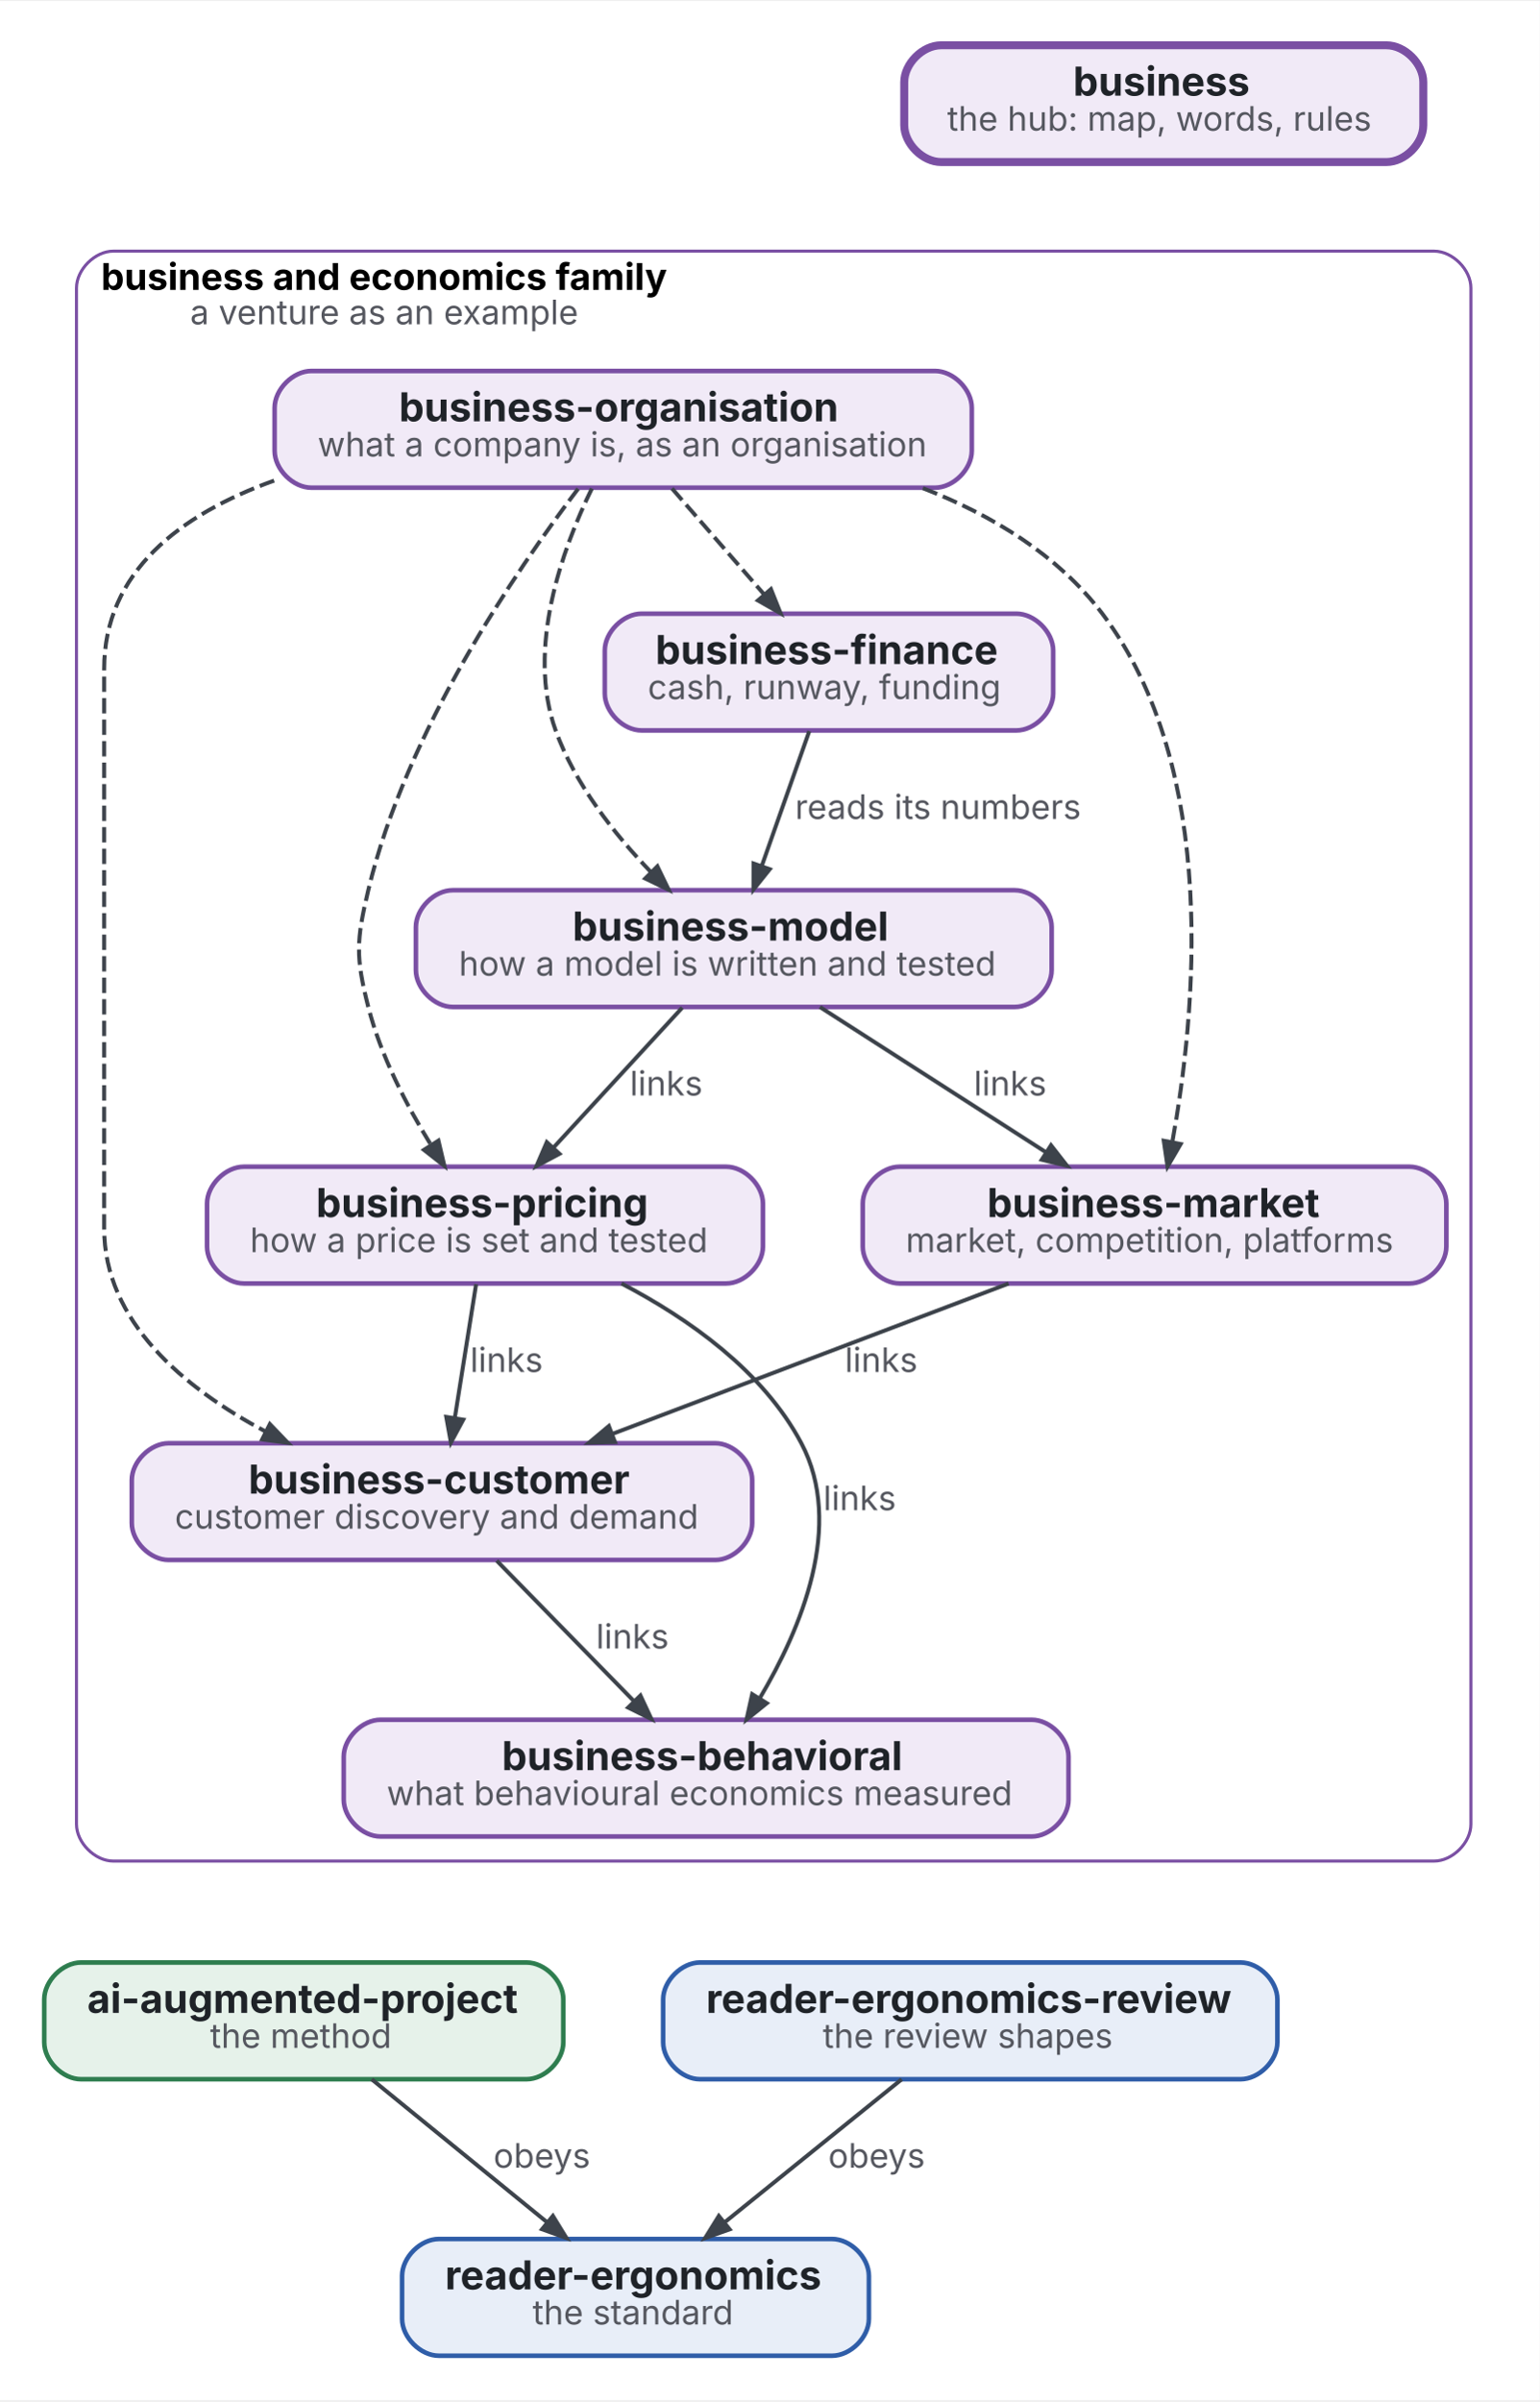
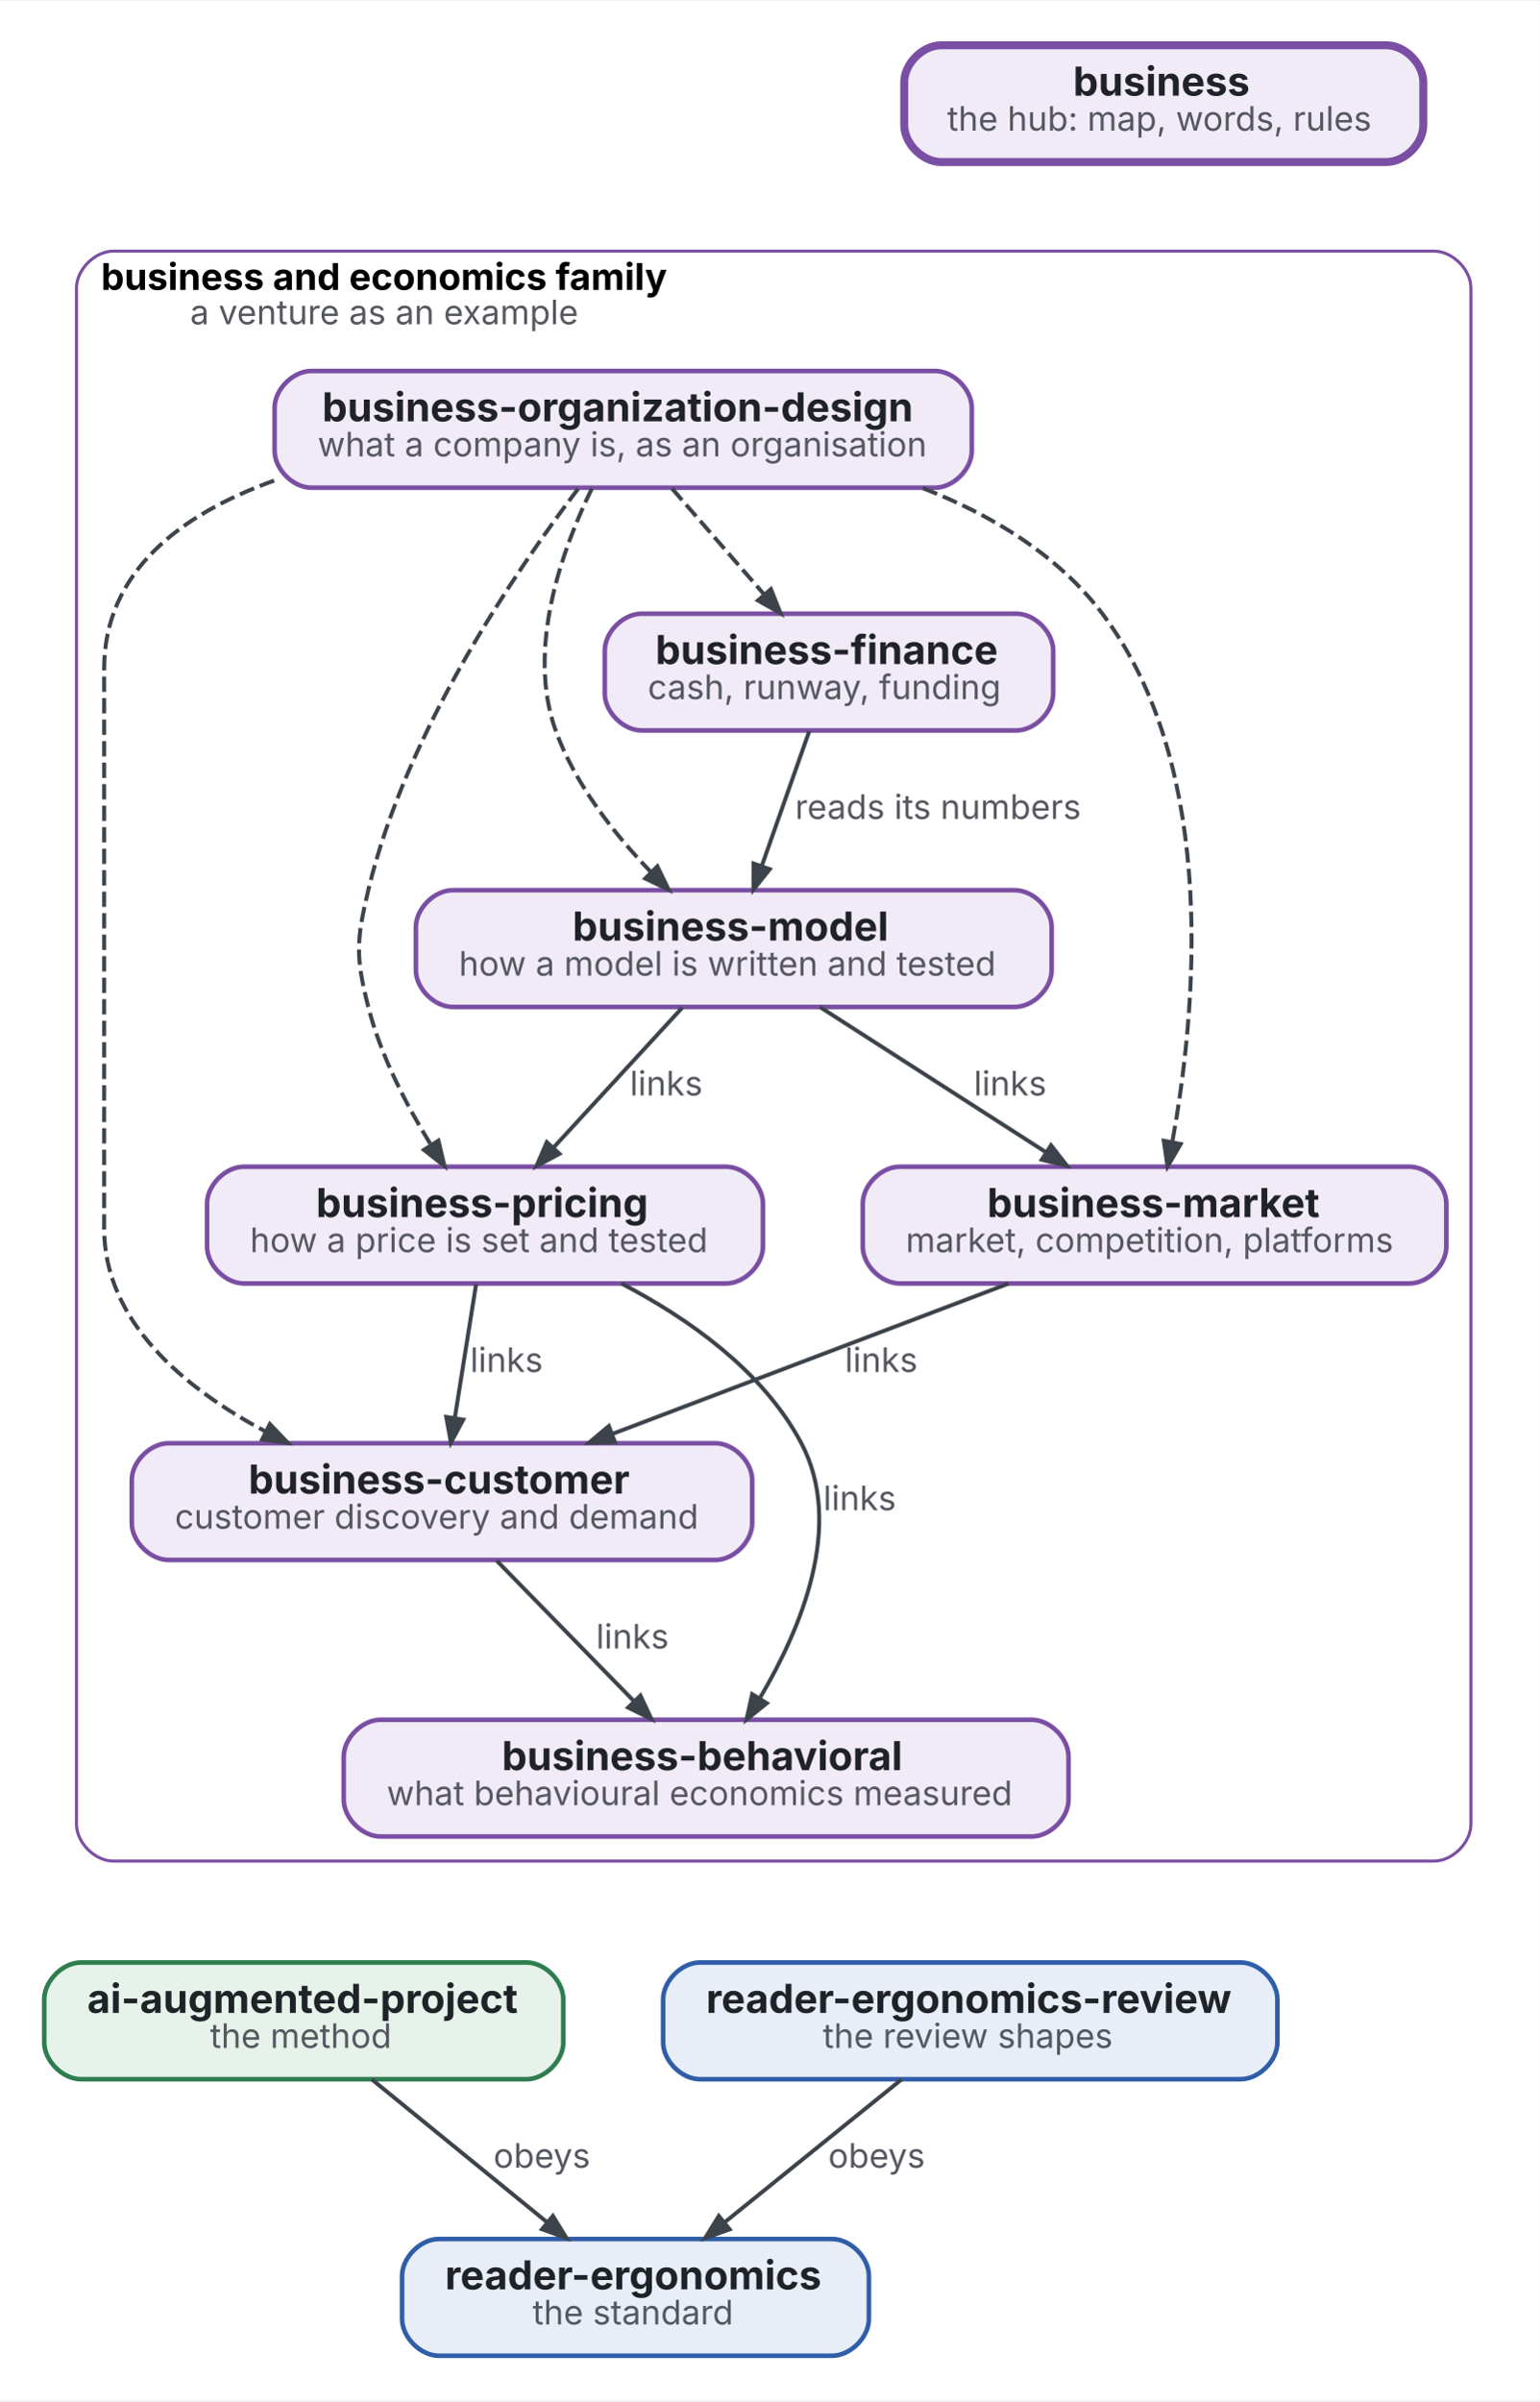
<svg xmlns="http://www.w3.org/2000/svg" width="501pt" height="781pt" viewBox="0.00 0.00 501.30 780.80">
  <g id="graph0" class="graph" transform="scale(1 1) rotate(0) translate(14.4 766.4)">
    <polygon fill="white" stroke="transparent" points="-14.4,14.4 -14.4,-766.4 486.9,-766.4 486.9,14.4 -14.4,14.4" />
    <g id="clust1" class="cluster">
      <path fill="white" stroke="#7a4fa3" d="M22.5,-161C22.5,-161 452.5,-161 452.5,-161 458.5,-161 464.5,-167 464.5,-173 464.5,-173 464.5,-673 464.5,-673 464.5,-679 458.5,-685 452.5,-685 452.5,-685 22.5,-685 22.5,-685 16.5,-685 10.5,-679 10.5,-673 10.5,-673 10.5,-173 10.5,-173 10.5,-167 16.5,-161 22.5,-161" />
      <text text-anchor="start" x="18.5" y="-672.4" font-family="Inter" font-weight="bold" font-size="12.00">business and economics family</text>
      <text text-anchor="start" x="47.5" y="-661.2" font-family="Inter" font-size="11.00" fill="#55575f">a venture as an example</text>
    </g>
    <g id="node1" class="node">
      <path fill="#f1eaf7" stroke="#7a4fa3" stroke-width="1.5" d="M316,-477C316,-477 133,-477 133,-477 127,-477 121,-471 121,-465 121,-465 121,-451 121,-451 121,-445 127,-439 133,-439 133,-439 316,-439 316,-439 322,-439 328,-445 328,-451 328,-451 328,-465 328,-465 328,-471 322,-477 316,-477" />
      <text text-anchor="start" x="172" y="-460.6" font-family="Inter" font-weight="bold" font-size="13.00" fill="#1f2328">business-model</text>
      <text text-anchor="start" x="135" y="-449.2" font-family="Inter" font-size="11.00" fill="#55575f">how a model is written and tested</text>
    </g>
    <g id="node2" class="node">
      <path fill="#f1eaf7" stroke="#7a4fa3" stroke-width="1.5" d="M222,-387C222,-387 65,-387 65,-387 59,-387 53,-381 53,-375 53,-375 53,-361 53,-361 53,-355 59,-349 65,-349 65,-349 222,-349 222,-349 228,-349 234,-355 234,-361 234,-361 234,-375 234,-375 234,-381 228,-387 222,-387" />
      <text text-anchor="start" x="88.5" y="-370.6" font-family="Inter" font-weight="bold" font-size="13.00" fill="#1f2328">business-pricing</text>
      <text text-anchor="start" x="67" y="-359.2" font-family="Inter" font-size="11.00" fill="#55575f">how a price is set and tested</text>
    </g>
    <g id="edge4" class="edge">
      <path fill="none" stroke="#3d434b" stroke-width="1.3" d="M207.72,-438.77C195.55,-425.55 178.98,-407.55 165.72,-393.14" />
      <polygon fill="#3d434b" stroke="#3d434b" stroke-width="1.3" points="167.74,-391.2 160.26,-387.21 163.62,-394.99 167.74,-391.2" />
      <text text-anchor="middle" x="202.5" y="-410.2" font-family="Inter" font-size="11.00" fill="#55575f"> links</text>
    </g>
    <g id="node6" class="node">
      <path fill="#f1eaf7" stroke="#7a4fa3" stroke-width="1.5" d="M444.5,-387C444.5,-387 278.5,-387 278.5,-387 272.5,-387 266.5,-381 266.5,-375 266.5,-375 266.5,-361 266.5,-361 266.5,-355 272.5,-349 278.5,-349 278.5,-349 444.5,-349 444.5,-349 450.5,-349 456.5,-355 456.5,-361 456.5,-361 456.5,-375 456.5,-375 456.5,-381 450.5,-387 444.5,-387" />
      <text text-anchor="start" x="307" y="-370.6" font-family="Inter" font-weight="bold" font-size="13.00" fill="#1f2328">business-market</text>
      <text text-anchor="start" x="280.5" y="-359.2" font-family="Inter" font-size="11.00" fill="#55575f">market, competition, platforms</text>
    </g>
    <g id="edge5" class="edge">
      <path fill="none" stroke="#3d434b" stroke-width="1.3" d="M252.55,-438.98C273.84,-425.31 303.24,-406.42 326.13,-391.72" />
      <polygon fill="#3d434b" stroke="#3d434b" stroke-width="1.3" points="327.79,-393.98 333.01,-387.3 324.77,-389.27 327.79,-393.98" />
      <text text-anchor="middle" x="314.5" y="-410.2" font-family="Inter" font-size="11.00" fill="#55575f"> links</text>
    </g>
    <g id="node3" class="node">
      <path fill="#f1eaf7" stroke="#7a4fa3" stroke-width="1.5" d="M218.5,-297C218.5,-297 40.5,-297 40.5,-297 34.5,-297 28.5,-291 28.5,-285 28.5,-285 28.5,-271 28.5,-271 28.5,-265 34.5,-259 40.5,-259 40.5,-259 218.5,-259 218.5,-259 224.5,-259 230.5,-265 230.5,-271 230.5,-271 230.5,-285 230.5,-285 230.5,-291 224.5,-297 218.5,-297" />
      <text text-anchor="start" x="66.5" y="-280.6" font-family="Inter" font-weight="bold" font-size="13.00" fill="#1f2328">business-customer</text>
      <text text-anchor="start" x="42.5" y="-269.2" font-family="Inter" font-size="11.00" fill="#55575f">customer discovery and demand</text>
    </g>
    <g id="edge7" class="edge">
      <path fill="none" stroke="#3d434b" stroke-width="1.3" d="M140.6,-348.77C138.61,-336.26 135.94,-319.46 133.71,-305.49" />
      <polygon fill="#3d434b" stroke="#3d434b" stroke-width="1.3" points="136.42,-304.67 132.4,-297.21 130.89,-305.55 136.42,-304.67" />
      <text text-anchor="middle" x="150.5" y="-320.2" font-family="Inter" font-size="11.00" fill="#55575f"> links</text>
    </g>
    <g id="node5" class="node">
      <path fill="#f1eaf7" stroke="#7a4fa3" stroke-width="1.5" d="M321.5,-207C321.5,-207 109.5,-207 109.5,-207 103.5,-207 97.5,-201 97.5,-195 97.5,-195 97.5,-181 97.5,-181 97.5,-175 103.5,-169 109.5,-169 109.5,-169 321.5,-169 321.5,-169 327.5,-169 333.5,-175 333.5,-181 333.5,-181 333.5,-195 333.5,-195 333.5,-201 327.5,-207 321.5,-207" />
      <text text-anchor="start" x="149" y="-190.6" font-family="Inter" font-weight="bold" font-size="13.00" fill="#1f2328">business-behavioral</text>
      <text text-anchor="start" x="111.5" y="-179.2" font-family="Inter" font-size="11.00" fill="#55575f">what behavioural economics measured</text>
    </g>
    <g id="edge8" class="edge">
      <path fill="none" stroke="#3d434b" stroke-width="1.3" d="M187.94,-348.98C209.79,-337.58 234.06,-320.5 246.5,-297 260.58,-270.4 246.43,-236.63 232.96,-214" />
      <polygon fill="#3d434b" stroke="#3d434b" stroke-width="1.3" points="235.25,-212.38 228.65,-207.06 230.49,-215.33 235.25,-212.38" />
      <text text-anchor="middle" x="265.5" y="-275.2" font-family="Inter" font-size="11.00" fill="#55575f"> links</text>
    </g>
    <g id="edge15" class="edge">
      <path fill="none" stroke="#3d434b" stroke-width="1.3" d="M147.32,-258.77C160.23,-245.55 177.83,-227.55 191.91,-213.14" />
      <polygon fill="#3d434b" stroke="#3d434b" stroke-width="1.3" points="194.11,-214.89 197.7,-207.21 190.11,-210.97 194.11,-214.89" />
      <text text-anchor="middle" x="191.5" y="-230.2" font-family="Inter" font-size="11.00" fill="#55575f"> links</text>
    </g>
    <g id="node4" class="node">
      <path fill="#f1eaf7" stroke="#7a4fa3" stroke-width="1.5" d="M316.5,-567C316.5,-567 194.5,-567 194.5,-567 188.5,-567 182.5,-561 182.5,-555 182.5,-555 182.5,-541 182.5,-541 182.5,-535 188.5,-529 194.5,-529 194.5,-529 316.5,-529 316.5,-529 322.5,-529 328.5,-535 328.5,-541 328.5,-541 328.5,-555 328.5,-555 328.5,-561 322.5,-567 316.5,-567" />
      <text text-anchor="start" x="199" y="-550.6" font-family="Inter" font-weight="bold" font-size="13.00" fill="#1f2328">business-finance</text>
      <text text-anchor="start" x="196.5" y="-539.2" font-family="Inter" font-size="11.00" fill="#55575f">cash, runway, funding</text>
    </g>
    <g id="edge6" class="edge">
      <path fill="none" stroke="#3d434b" stroke-width="1.3" d="M249.08,-528.77C244.63,-516.14 238.64,-499.15 233.69,-485.09" />
      <polygon fill="#3d434b" stroke="#3d434b" stroke-width="1.3" points="236.21,-483.83 230.91,-477.21 230.93,-485.69 236.21,-483.83" />
      <text text-anchor="middle" x="291" y="-500.2" font-family="Inter" font-size="11.00" fill="#55575f"> reads its numbers</text>
    </g>
    <g id="node9" class="node">
      <path fill="#e6f2ea" stroke="#2e7d4f" stroke-width="1.5" d="M157,-128C157,-128 12,-128 12,-128 6,-128 0,-122 0,-116 0,-116 0,-102 0,-102 0,-96 6,-90 12,-90 12,-90 157,-90 157,-90 163,-90 169,-96 169,-102 169,-102 169,-116 169,-116 169,-122 163,-128 157,-128" />
      <text text-anchor="start" x="14" y="-111.6" font-family="Inter" font-weight="bold" font-size="13.00" fill="#1f2328">ai-augmented-project</text>
      <text text-anchor="start" x="54" y="-100.2" font-family="Inter" font-size="11.00" fill="#55575f">the method</text>
    </g>
    <g id="node10" class="node">
      <path fill="#e8eef8" stroke="#2f5da8" stroke-width="1.5" d="M389.5,-128C389.5,-128 213.5,-128 213.5,-128 207.5,-128 201.5,-122 201.5,-116 201.5,-116 201.5,-102 201.5,-102 201.5,-96 207.5,-90 213.5,-90 213.5,-90 389.5,-90 389.5,-90 395.5,-90 401.5,-96 401.5,-102 401.5,-102 401.5,-116 401.5,-116 401.5,-122 395.5,-128 389.5,-128" />
      <text text-anchor="start" x="215.5" y="-111.6" font-family="Inter" font-weight="bold" font-size="13.00" fill="#1f2328">reader-ergonomics-review</text>
      <text text-anchor="start" x="253.5" y="-100.2" font-family="Inter" font-size="11.00" fill="#55575f">the review shapes</text>
    </g>
    <g id="edge9" class="edge">
      <path fill="none" stroke="#3d434b" stroke-width="1.3" d="M313.99,-348.98C276.58,-334.79 224.37,-314.98 185.03,-300.06" />
      <polygon fill="#3d434b" stroke="#3d434b" stroke-width="1.3" points="185.82,-297.37 177.34,-297.15 183.83,-302.6 185.82,-297.37" />
      <text text-anchor="middle" x="272.5" y="-320.2" font-family="Inter" font-size="11.00" fill="#55575f"> links</text>
    </g>
    <g id="node7" class="node">
      <path fill="#f1eaf7" stroke="#7a4fa3" stroke-width="1.5" d="M290,-646C290,-646 87,-646 87,-646 81,-646 75,-640 75,-634 75,-634 75,-620 75,-620 75,-614 81,-608 87,-608 87,-608 290,-608 290,-608 296,-608 302,-614 302,-620 302,-620 302,-634 302,-634 302,-640 296,-646 290,-646" />
-       <text text-anchor="start" x="115.5" y="-629.6" font-family="Inter" font-weight="bold" font-size="13.00" fill="#1f2328">business-organisation</text>
+       <text text-anchor="start" x="90.5" y="-629.6" font-family="Inter" font-weight="bold" font-size="13.00" fill="#1f2328">business-organization-design</text>
      <text text-anchor="start" x="89" y="-618.2" font-family="Inter" font-size="11.00" fill="#55575f">what a company is, as an organisation</text>
    </g>
    <g id="edge10" class="edge">
      <path fill="none" stroke="#3d434b" stroke-width="1.3" stroke-dasharray="5,2" d="M178.3,-607.74C168.63,-587.96 156.9,-555.64 166.5,-529 172.8,-511.52 185.57,-495.31 197.53,-482.9" />
      <polygon fill="#3d434b" stroke="#3d434b" stroke-width="1.3" points="199.63,-484.77 203.31,-477.13 195.67,-480.81 199.63,-484.77" />
    </g>
    <g id="edge13" class="edge">
      <path fill="none" stroke="#3d434b" stroke-width="1.3" stroke-dasharray="5,2" d="M173.82,-607.66C153.46,-580.87 117.77,-528.56 105.5,-477 101.59,-460.57 101.34,-455.37 105.5,-439 109.55,-423.06 118.04,-406.81 125.97,-393.99" />
      <polygon fill="#3d434b" stroke="#3d434b" stroke-width="1.3" points="128.34,-395.49 130.29,-387.25 123.62,-392.48 128.34,-395.49" />
    </g>
    <g id="edge12" class="edge">
      <path fill="none" stroke="#3d434b" stroke-width="1.3" stroke-dasharray="5,2" d="M74.84,-610.32C44.27,-599.29 19.5,-580.6 19.5,-549 19.5,-549 19.5,-549 19.5,-367 19.5,-336.58 45.47,-314.95 72.17,-300.74" />
      <polygon fill="#3d434b" stroke="#3d434b" stroke-width="1.3" points="73.46,-303.23 79.33,-297.11 70.93,-298.23 73.46,-303.23" />
    </g>
    <g id="edge11" class="edge">
      <path fill="none" stroke="#3d434b" stroke-width="1.3" stroke-dasharray="5,2" d="M204.38,-607.75C213.31,-597.49 224.57,-584.55 234.25,-573.42" />
      <polygon fill="#3d434b" stroke="#3d434b" stroke-width="1.3" points="236.6,-574.99 239.74,-567.12 232.37,-571.31 236.6,-574.99" />
    </g>
    <g id="edge14" class="edge">
      <path fill="none" stroke="#3d434b" stroke-width="1.3" stroke-dasharray="5,2" d="M286.08,-607.85C308.51,-599.11 330,-586.17 344.5,-567 382.85,-516.28 374.79,-435.97 367.27,-394.96" />
      <polygon fill="#3d434b" stroke="#3d434b" stroke-width="1.3" points="370.01,-394.38 365.74,-387.06 364.51,-395.45 370.01,-394.38" />
    </g>
    <g id="node8" class="node">
      <path fill="#f1eaf7" stroke="#7a4fa3" stroke-width="2.6" d="M437,-752C437,-752 292,-752 292,-752 286,-752 280,-746 280,-740 280,-740 280,-726 280,-726 280,-720 286,-714 292,-714 292,-714 437,-714 437,-714 443,-714 449,-720 449,-726 449,-726 449,-740 449,-740 449,-746 443,-752 437,-752" />
      <text text-anchor="start" x="335" y="-735.6" font-family="Inter" font-weight="bold" font-size="13.00" fill="#1f2328">business</text>
      <text text-anchor="start" x="294" y="-724.2" font-family="Inter" font-size="11.00" fill="#55575f">the hub: map, words, rules</text>
    </g>
    <g id="node11" class="node">
      <path fill="#e8eef8" stroke="#2f5da8" stroke-width="1.5" d="M256.5,-38C256.5,-38 128.5,-38 128.5,-38 122.5,-38 116.5,-32 116.5,-26 116.5,-26 116.5,-12 116.5,-12 116.5,-6 122.5,0 128.5,0 128.5,0 256.5,0 256.5,0 262.5,0 268.5,-6 268.5,-12 268.5,-12 268.5,-26 268.5,-26 268.5,-32 262.5,-38 256.5,-38" />
      <text text-anchor="start" x="130.5" y="-21.6" font-family="Inter" font-weight="bold" font-size="13.00" fill="#1f2328">reader-ergonomics</text>
      <text text-anchor="start" x="159" y="-10.2" font-family="Inter" font-size="11.00" fill="#55575f">the standard</text>
    </g>
    <g id="edge18" class="edge">
      <path fill="none" stroke="#3d434b" stroke-width="1.3" d="M106.62,-89.98C123.1,-76.54 145.77,-58.07 163.68,-43.48" />
      <polygon fill="#3d434b" stroke="#3d434b" stroke-width="1.3" points="165.61,-45.52 170.04,-38.3 162.07,-41.18 165.61,-45.52" />
      <text text-anchor="middle" x="162" y="-61.2" font-family="Inter" font-size="11.00" fill="#55575f"> obeys</text>
    </g>
    <g id="edge19" class="edge">
      <path fill="none" stroke="#3d434b" stroke-width="1.3" d="M279.18,-89.98C262.54,-76.54 239.66,-58.07 221.59,-43.48" />
      <polygon fill="#3d434b" stroke="#3d434b" stroke-width="1.3" points="223.15,-41.15 215.17,-38.3 219.63,-45.5 223.15,-41.15" />
      <text text-anchor="middle" x="271" y="-61.2" font-family="Inter" font-size="11.00" fill="#55575f"> obeys</text>
    </g>
  </g>
</svg>
